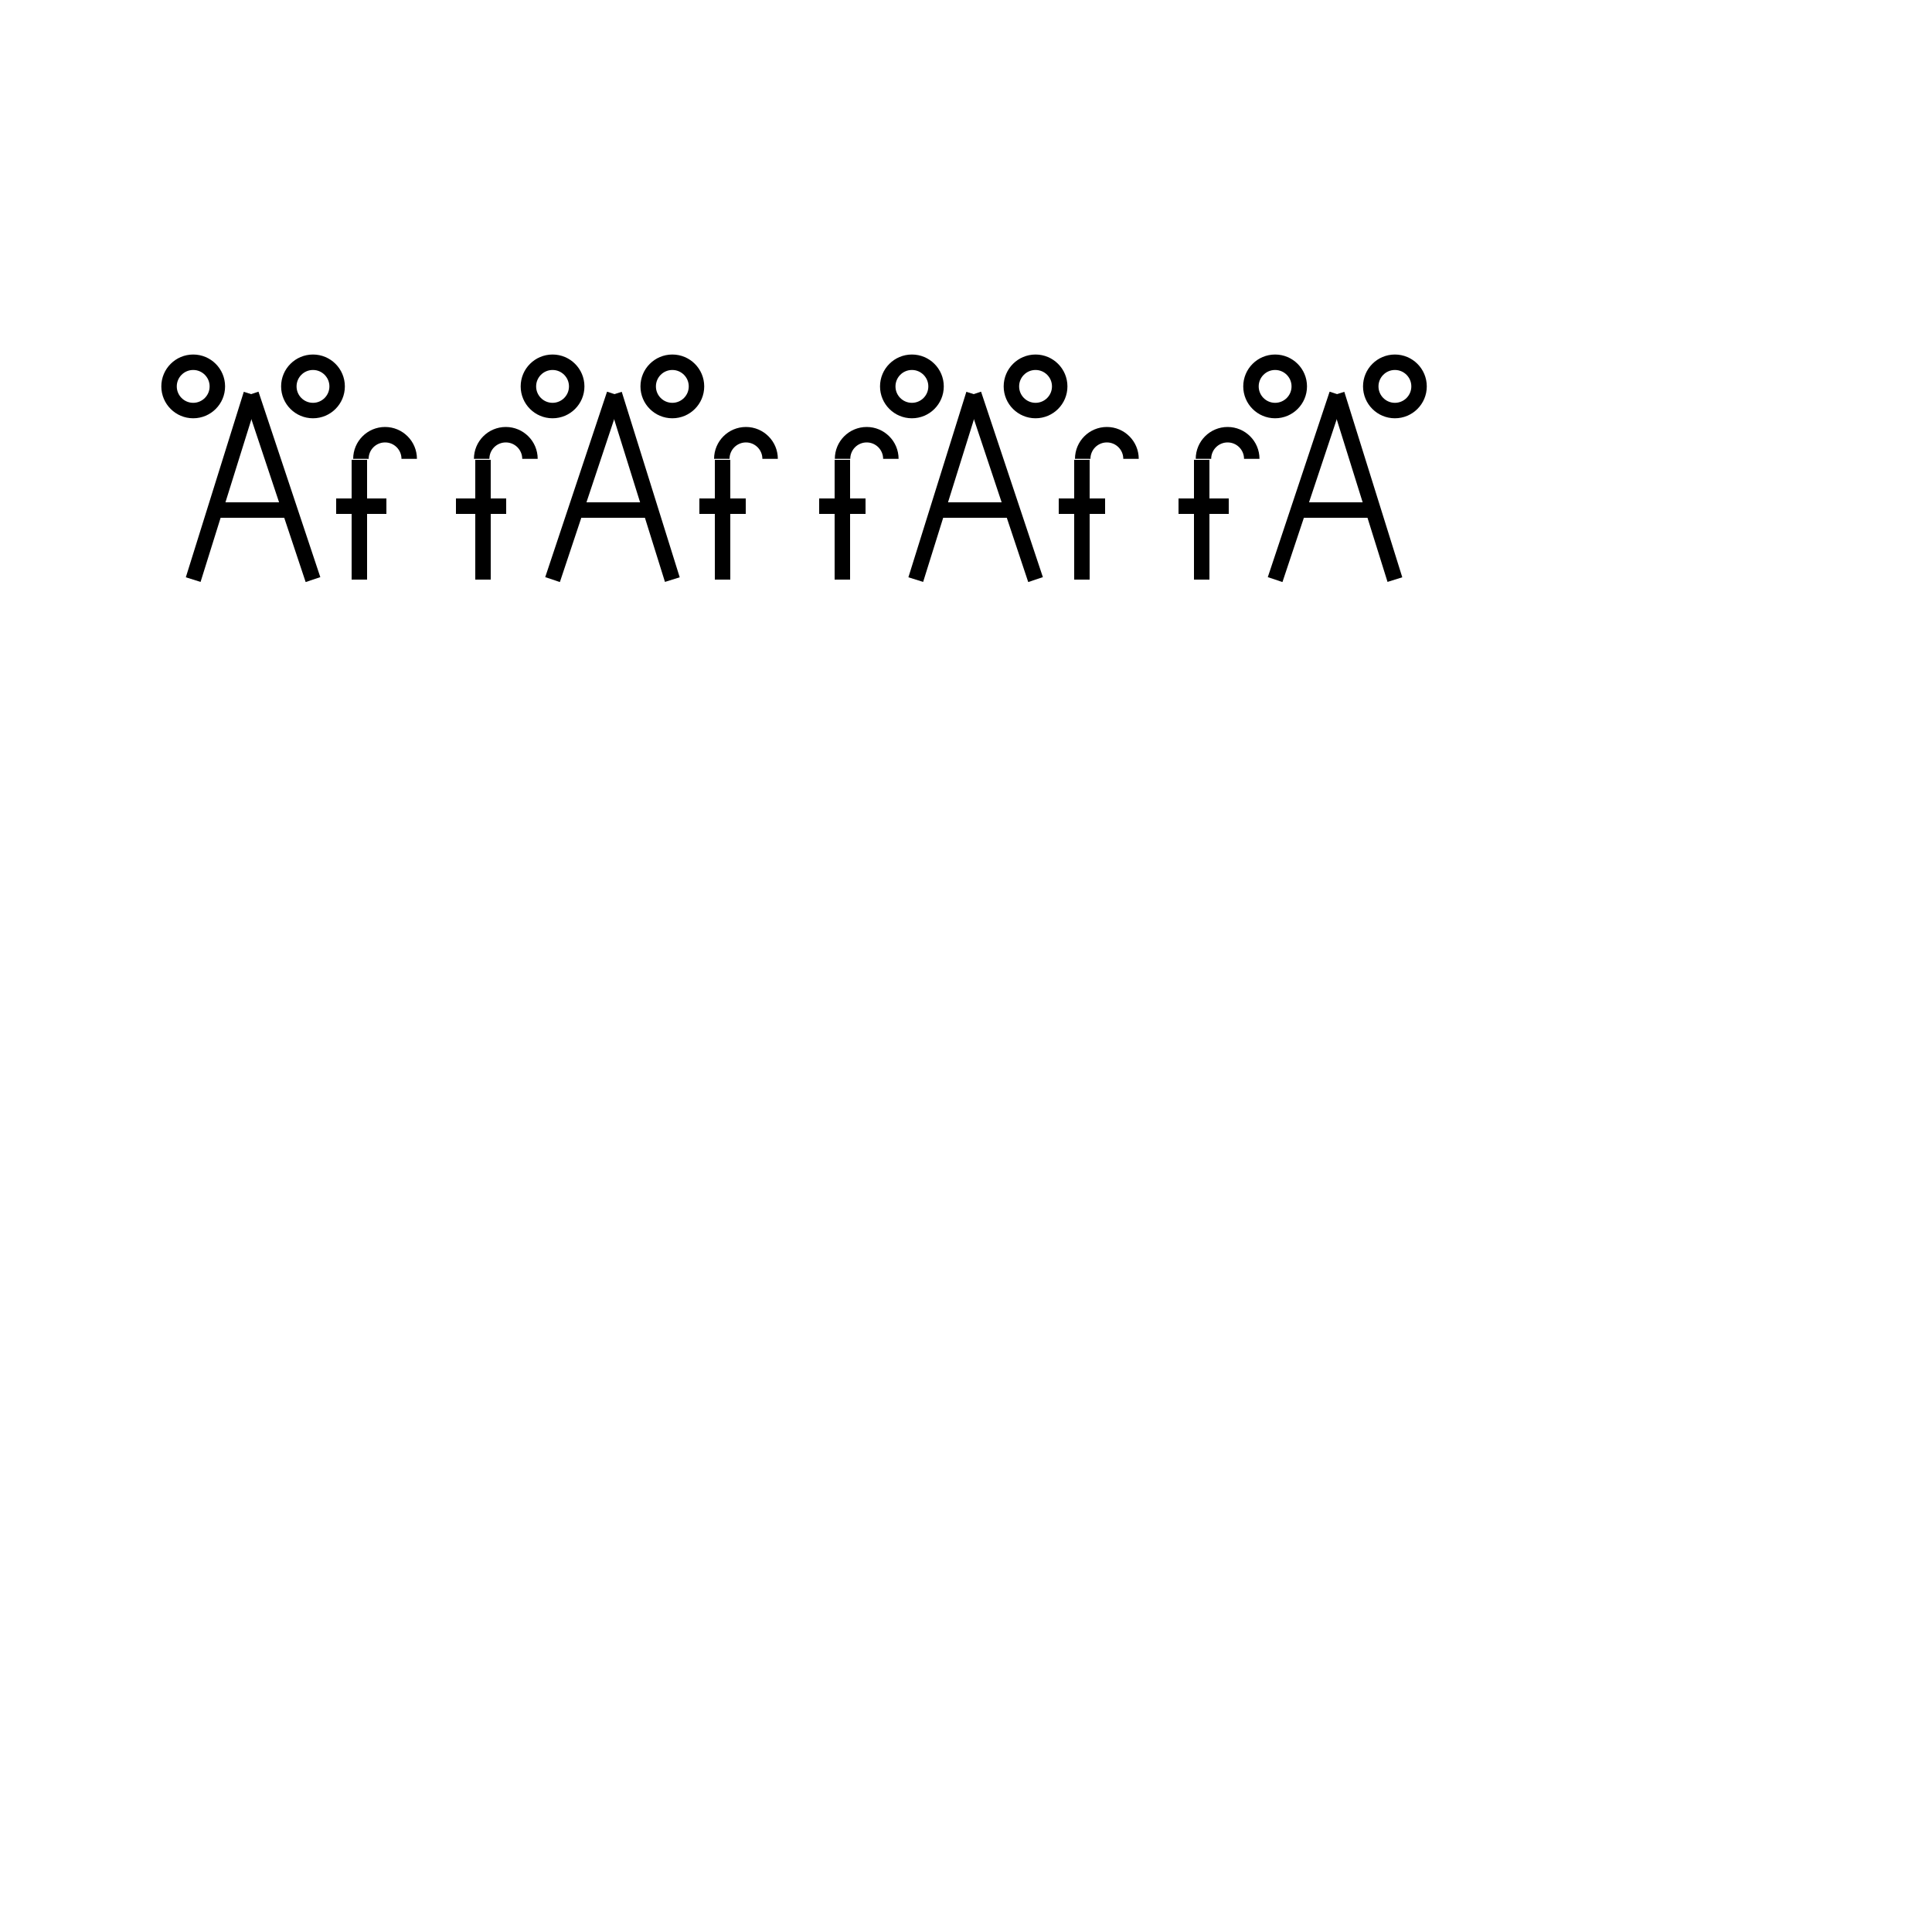
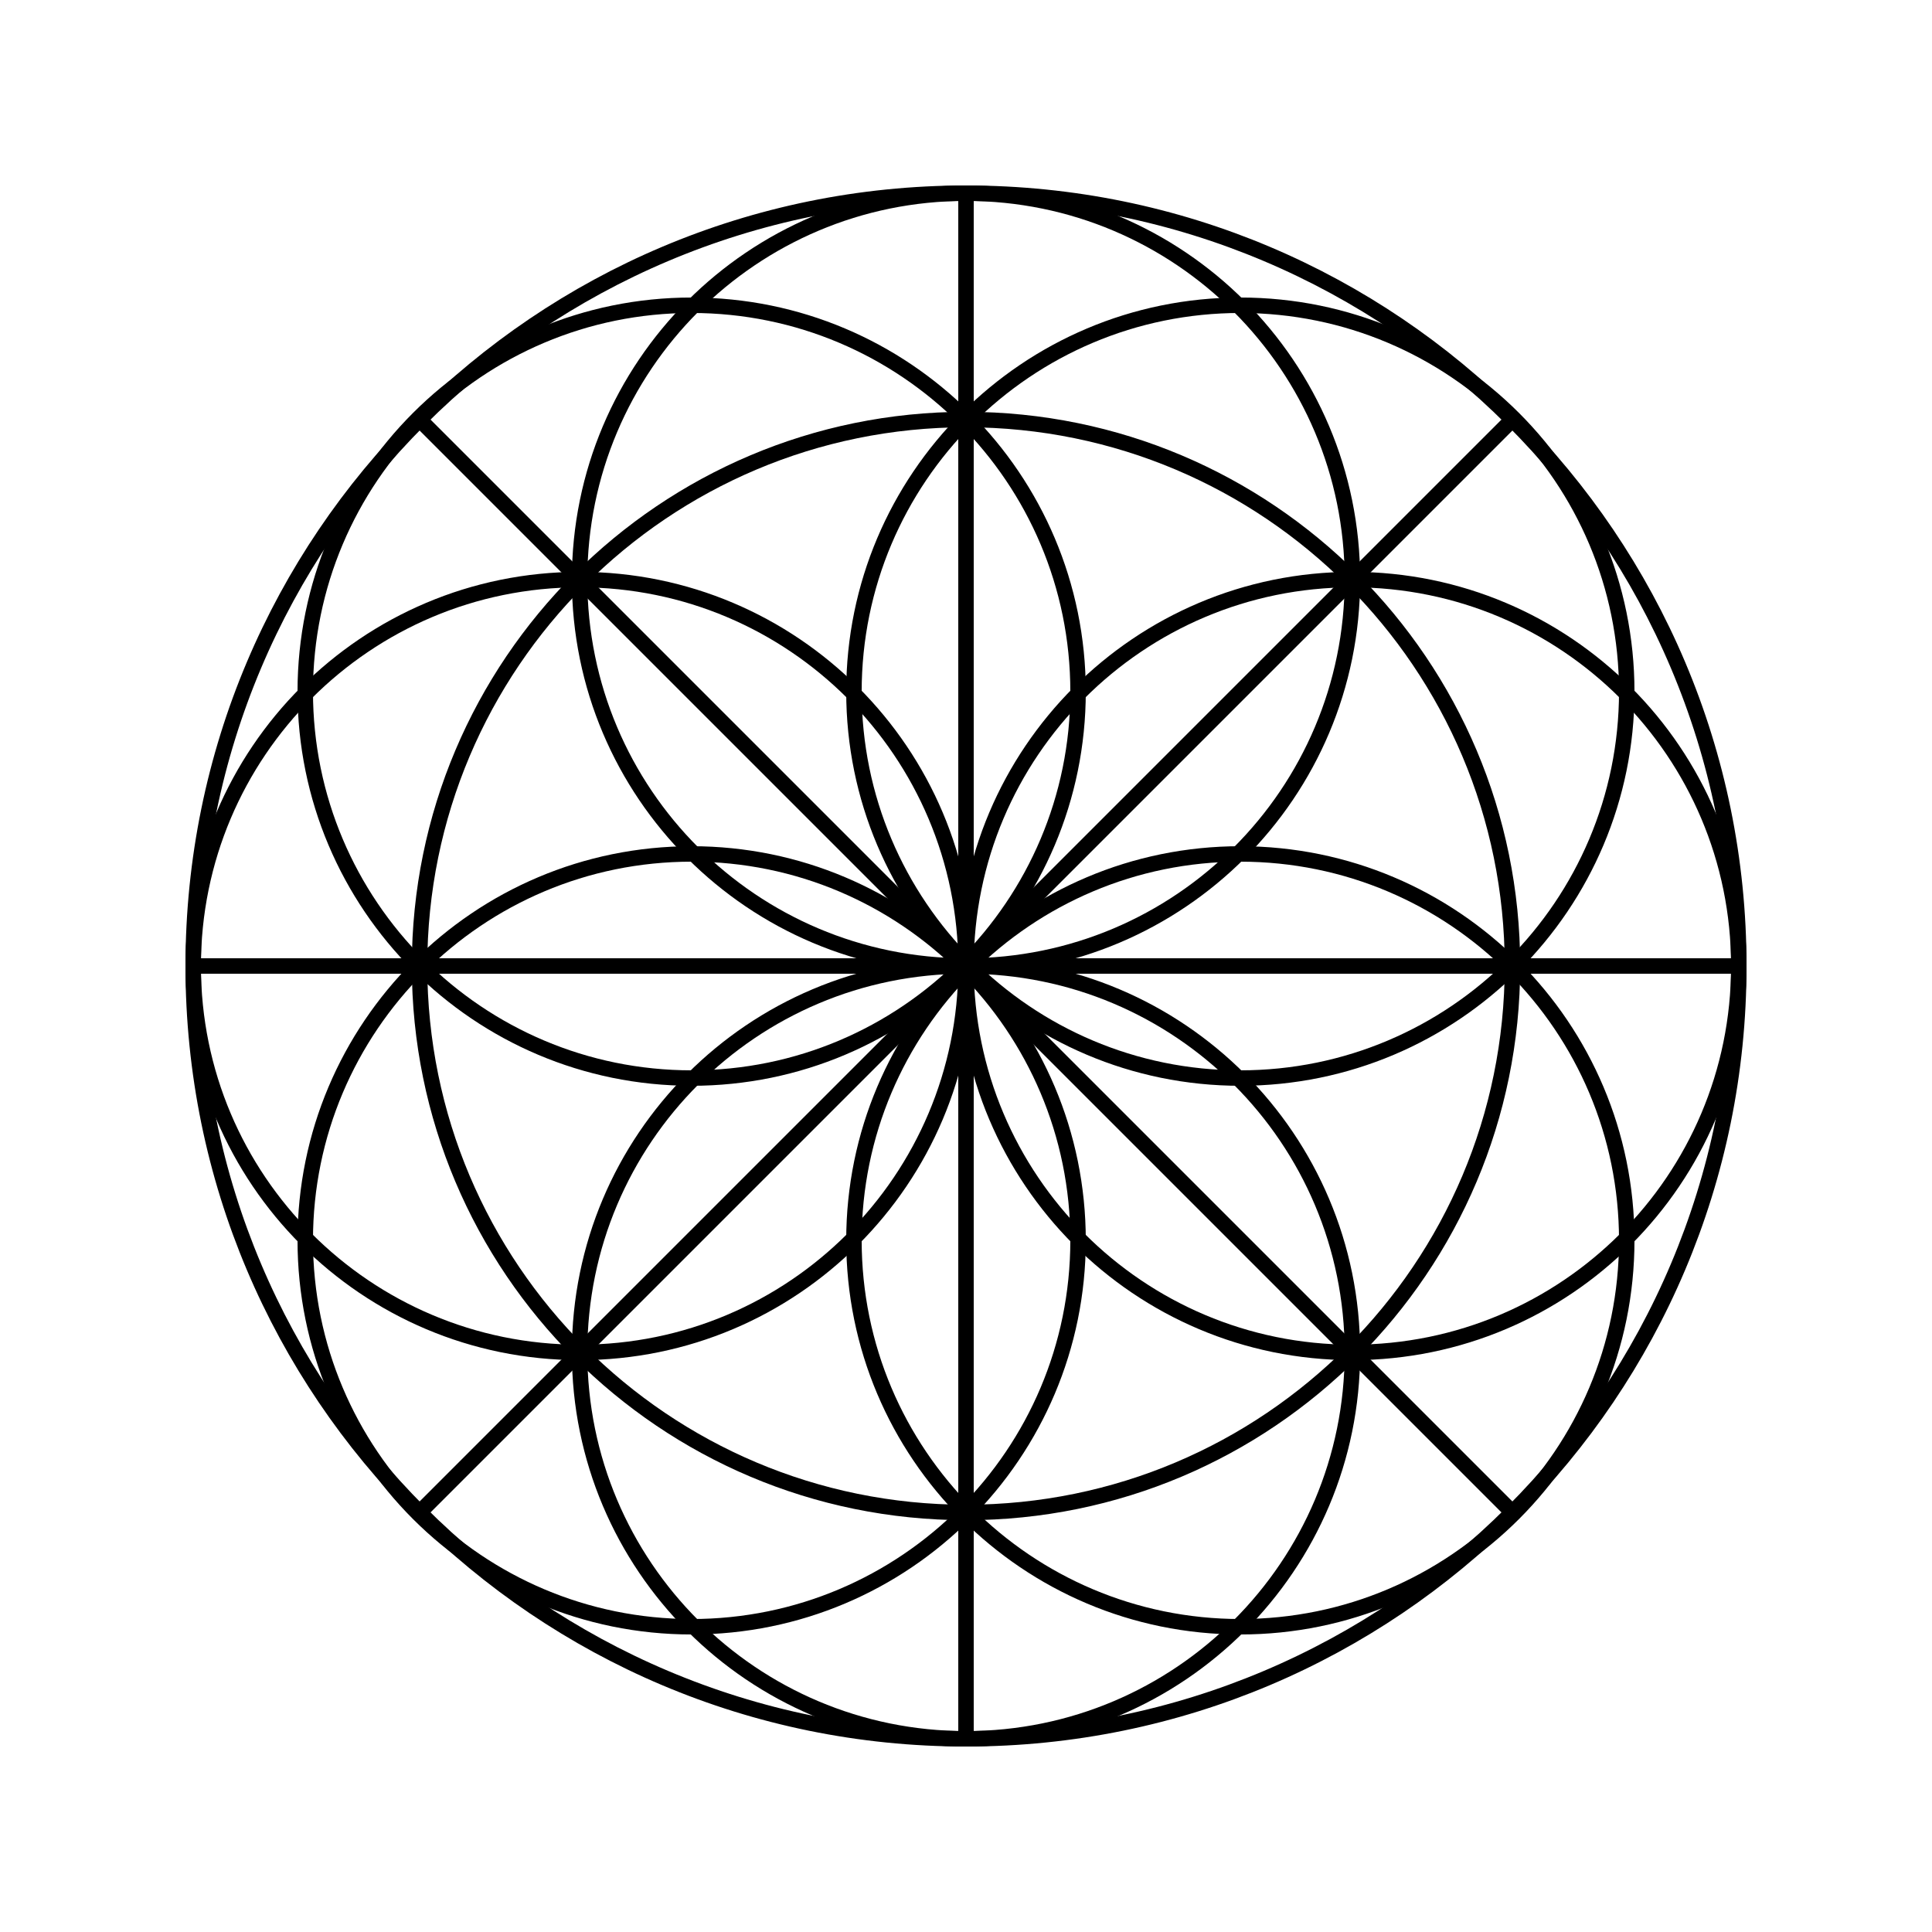
<svg xmlns="http://www.w3.org/2000/svg" width="500" height="500" viewbox="0 0 500 500">
-   <line x1="50" y1="150" x2="65" y2="102" style="stroke:black;stroke-width:4" />
-   <line x1="81" y1="150" x2="65" y2="102" style="stroke:black;stroke-width:4" />
-   <line x1="75" y1="132" x2="56" y2="132" style="stroke:black;stroke-width:4" />
-   <circle cx="81" cy="100" r="6.25" stroke="black" stroke-width="4" fill="none" />
-   <circle cx="50" cy="100" r="6.25" stroke="black" stroke-width="4" fill="none" />
-   <line x1="93" y1="150" x2="93" y2="125" style="stroke:black;stroke-width:4" />
-   <line x1="93" y1="125" x2="93" y2="119" style="stroke:black;stroke-width:4" />
-   <path d="M93.402 118.75           A6.25 6.25 0 0 1 105.902 118.75" fill="none" stroke="black" stroke-width="4" />
-   <line x1="93" y1="131" x2="100" y2="131" style="stroke:black;stroke-width:4" />
-   <line x1="93" y1="131" x2="87" y2="131" style="stroke:black;stroke-width:4" />
-   <line x1="125" y1="150" x2="125" y2="125" style="stroke:black;stroke-width:4" />
-   <line x1="125" y1="125" x2="125" y2="119" style="stroke:black;stroke-width:4" />
-   <path d="M124.652 118.75           A6.25 6.25 0 0 1 137.152 118.75" fill="none" stroke="black" stroke-width="4" />
-   <line x1="125" y1="131" x2="131" y2="131" style="stroke:black;stroke-width:4" />
-   <line x1="125" y1="131" x2="118" y2="131" style="stroke:black;stroke-width:4" />
-   <line x1="143" y1="150" x2="159" y2="102" style="stroke:black;stroke-width:4" />
-   <line x1="174" y1="150" x2="159" y2="102" style="stroke:black;stroke-width:4" />
-   <line x1="168" y1="132" x2="149" y2="132" style="stroke:black;stroke-width:4" />
-   <circle cx="174" cy="100" r="6.25" stroke="black" stroke-width="4" fill="none" />
-   <circle cx="143" cy="100" r="6.25" stroke="black" stroke-width="4" fill="none" />
-   <line x1="187" y1="150" x2="187" y2="125" style="stroke:black;stroke-width:4" />
-   <line x1="187" y1="125" x2="187" y2="119" style="stroke:black;stroke-width:4" />
-   <path d="M186.803 118.75           A6.25 6.25 0 0 1 199.303 118.75" fill="none" stroke="black" stroke-width="4" />
-   <line x1="187" y1="131" x2="193" y2="131" style="stroke:black;stroke-width:4" />
-   <line x1="187" y1="131" x2="181" y2="131" style="stroke:black;stroke-width:4" />
-   <line x1="218" y1="150" x2="218" y2="125" style="stroke:black;stroke-width:4" />
-   <line x1="218" y1="125" x2="218" y2="119" style="stroke:black;stroke-width:4" />
-   <path d="M218.053 118.75           A6.25 6.25 0 0 1 230.553 118.75" fill="none" stroke="black" stroke-width="4" />
-   <line x1="218" y1="131" x2="224" y2="131" style="stroke:black;stroke-width:4" />
-   <line x1="218" y1="131" x2="212" y2="131" style="stroke:black;stroke-width:4" />
-   <line x1="237" y1="150" x2="252" y2="102" style="stroke:black;stroke-width:4" />
-   <line x1="268" y1="150" x2="252" y2="102" style="stroke:black;stroke-width:4" />
-   <line x1="262" y1="132" x2="243" y2="132" style="stroke:black;stroke-width:4" />
-   <circle cx="268" cy="100" r="6.25" stroke="black" stroke-width="4" fill="none" />
-   <circle cx="236" cy="100" r="6.25" stroke="black" stroke-width="4" fill="none" />
-   <line x1="280" y1="150" x2="280" y2="125" style="stroke:black;stroke-width:4" />
-   <line x1="280" y1="125" x2="280" y2="119" style="stroke:black;stroke-width:4" />
-   <path d="M280.205 118.75           A6.25 6.25 0 0 1 292.705 118.75" fill="none" stroke="black" stroke-width="4" />
-   <line x1="280" y1="131" x2="286" y2="131" style="stroke:black;stroke-width:4" />
-   <line x1="280" y1="131" x2="274" y2="131" style="stroke:black;stroke-width:4" />
-   <line x1="311" y1="150" x2="311" y2="125" style="stroke:black;stroke-width:4" />
-   <line x1="311" y1="125" x2="311" y2="119" style="stroke:black;stroke-width:4" />
-   <path d="M311.455 118.75           A6.25 6.25 0 0 1 323.955 118.75" fill="none" stroke="black" stroke-width="4" />
-   <line x1="311" y1="131" x2="318" y2="131" style="stroke:black;stroke-width:4" />
-   <line x1="311" y1="131" x2="305" y2="131" style="stroke:black;stroke-width:4" />
-   <line x1="330" y1="150" x2="346" y2="102" style="stroke:black;stroke-width:4" />
-   <line x1="361" y1="150" x2="346" y2="102" style="stroke:black;stroke-width:4" />
-   <line x1="355" y1="132" x2="336" y2="132" style="stroke:black;stroke-width:4" />
-   <circle cx="361" cy="100" r="6.25" stroke="black" stroke-width="4" fill="none" />
-   <circle cx="330" cy="100" r="6.25" stroke="black" stroke-width="4" fill="none" />
+   <circle cx="250" cy="250" r="200" stroke="black" stroke-width="4" fill="none" />
+   <circle cx="250" cy="150" r="100" stroke="black" stroke-width="4" fill="none" />
+   <circle cx="321" cy="179" r="100" stroke="black" stroke-width="4" fill="none" />
+   <circle cx="350" cy="250" r="100" stroke="black" stroke-width="4" fill="none" />
+   <circle cx="321" cy="321" r="100" stroke="black" stroke-width="4" fill="none" />
+   <circle cx="250" cy="350" r="100" stroke="black" stroke-width="4" fill="none" />
+   <circle cx="179" cy="321" r="100" stroke="black" stroke-width="4" fill="none" />
+   <circle cx="150" cy="250" r="100" stroke="black" stroke-width="4" fill="none" />
+   <circle cx="179" cy="179" r="100" stroke="black" stroke-width="4" fill="none" />
+   <circle cx="250" cy="250" r="141.421" stroke="black" stroke-width="4" fill="none" />
+   <line x1="250" y1="250" x2="250" y2="50" style="stroke:black;stroke-width:4" />
+   <line x1="250" y1="250" x2="391" y2="109" style="stroke:black;stroke-width:4" />
+   <line x1="250" y1="250" x2="450" y2="250" style="stroke:black;stroke-width:4" />
+   <line x1="250" y1="250" x2="391" y2="391" style="stroke:black;stroke-width:4" />
+   <line x1="250" y1="250" x2="250" y2="450" style="stroke:black;stroke-width:4" />
+   <line x1="250" y1="250" x2="109" y2="391" style="stroke:black;stroke-width:4" />
+   <line x1="250" y1="250" x2="50" y2="250" style="stroke:black;stroke-width:4" />
+   <line x1="250" y1="250" x2="109" y2="109" style="stroke:black;stroke-width:4" />
</svg>
